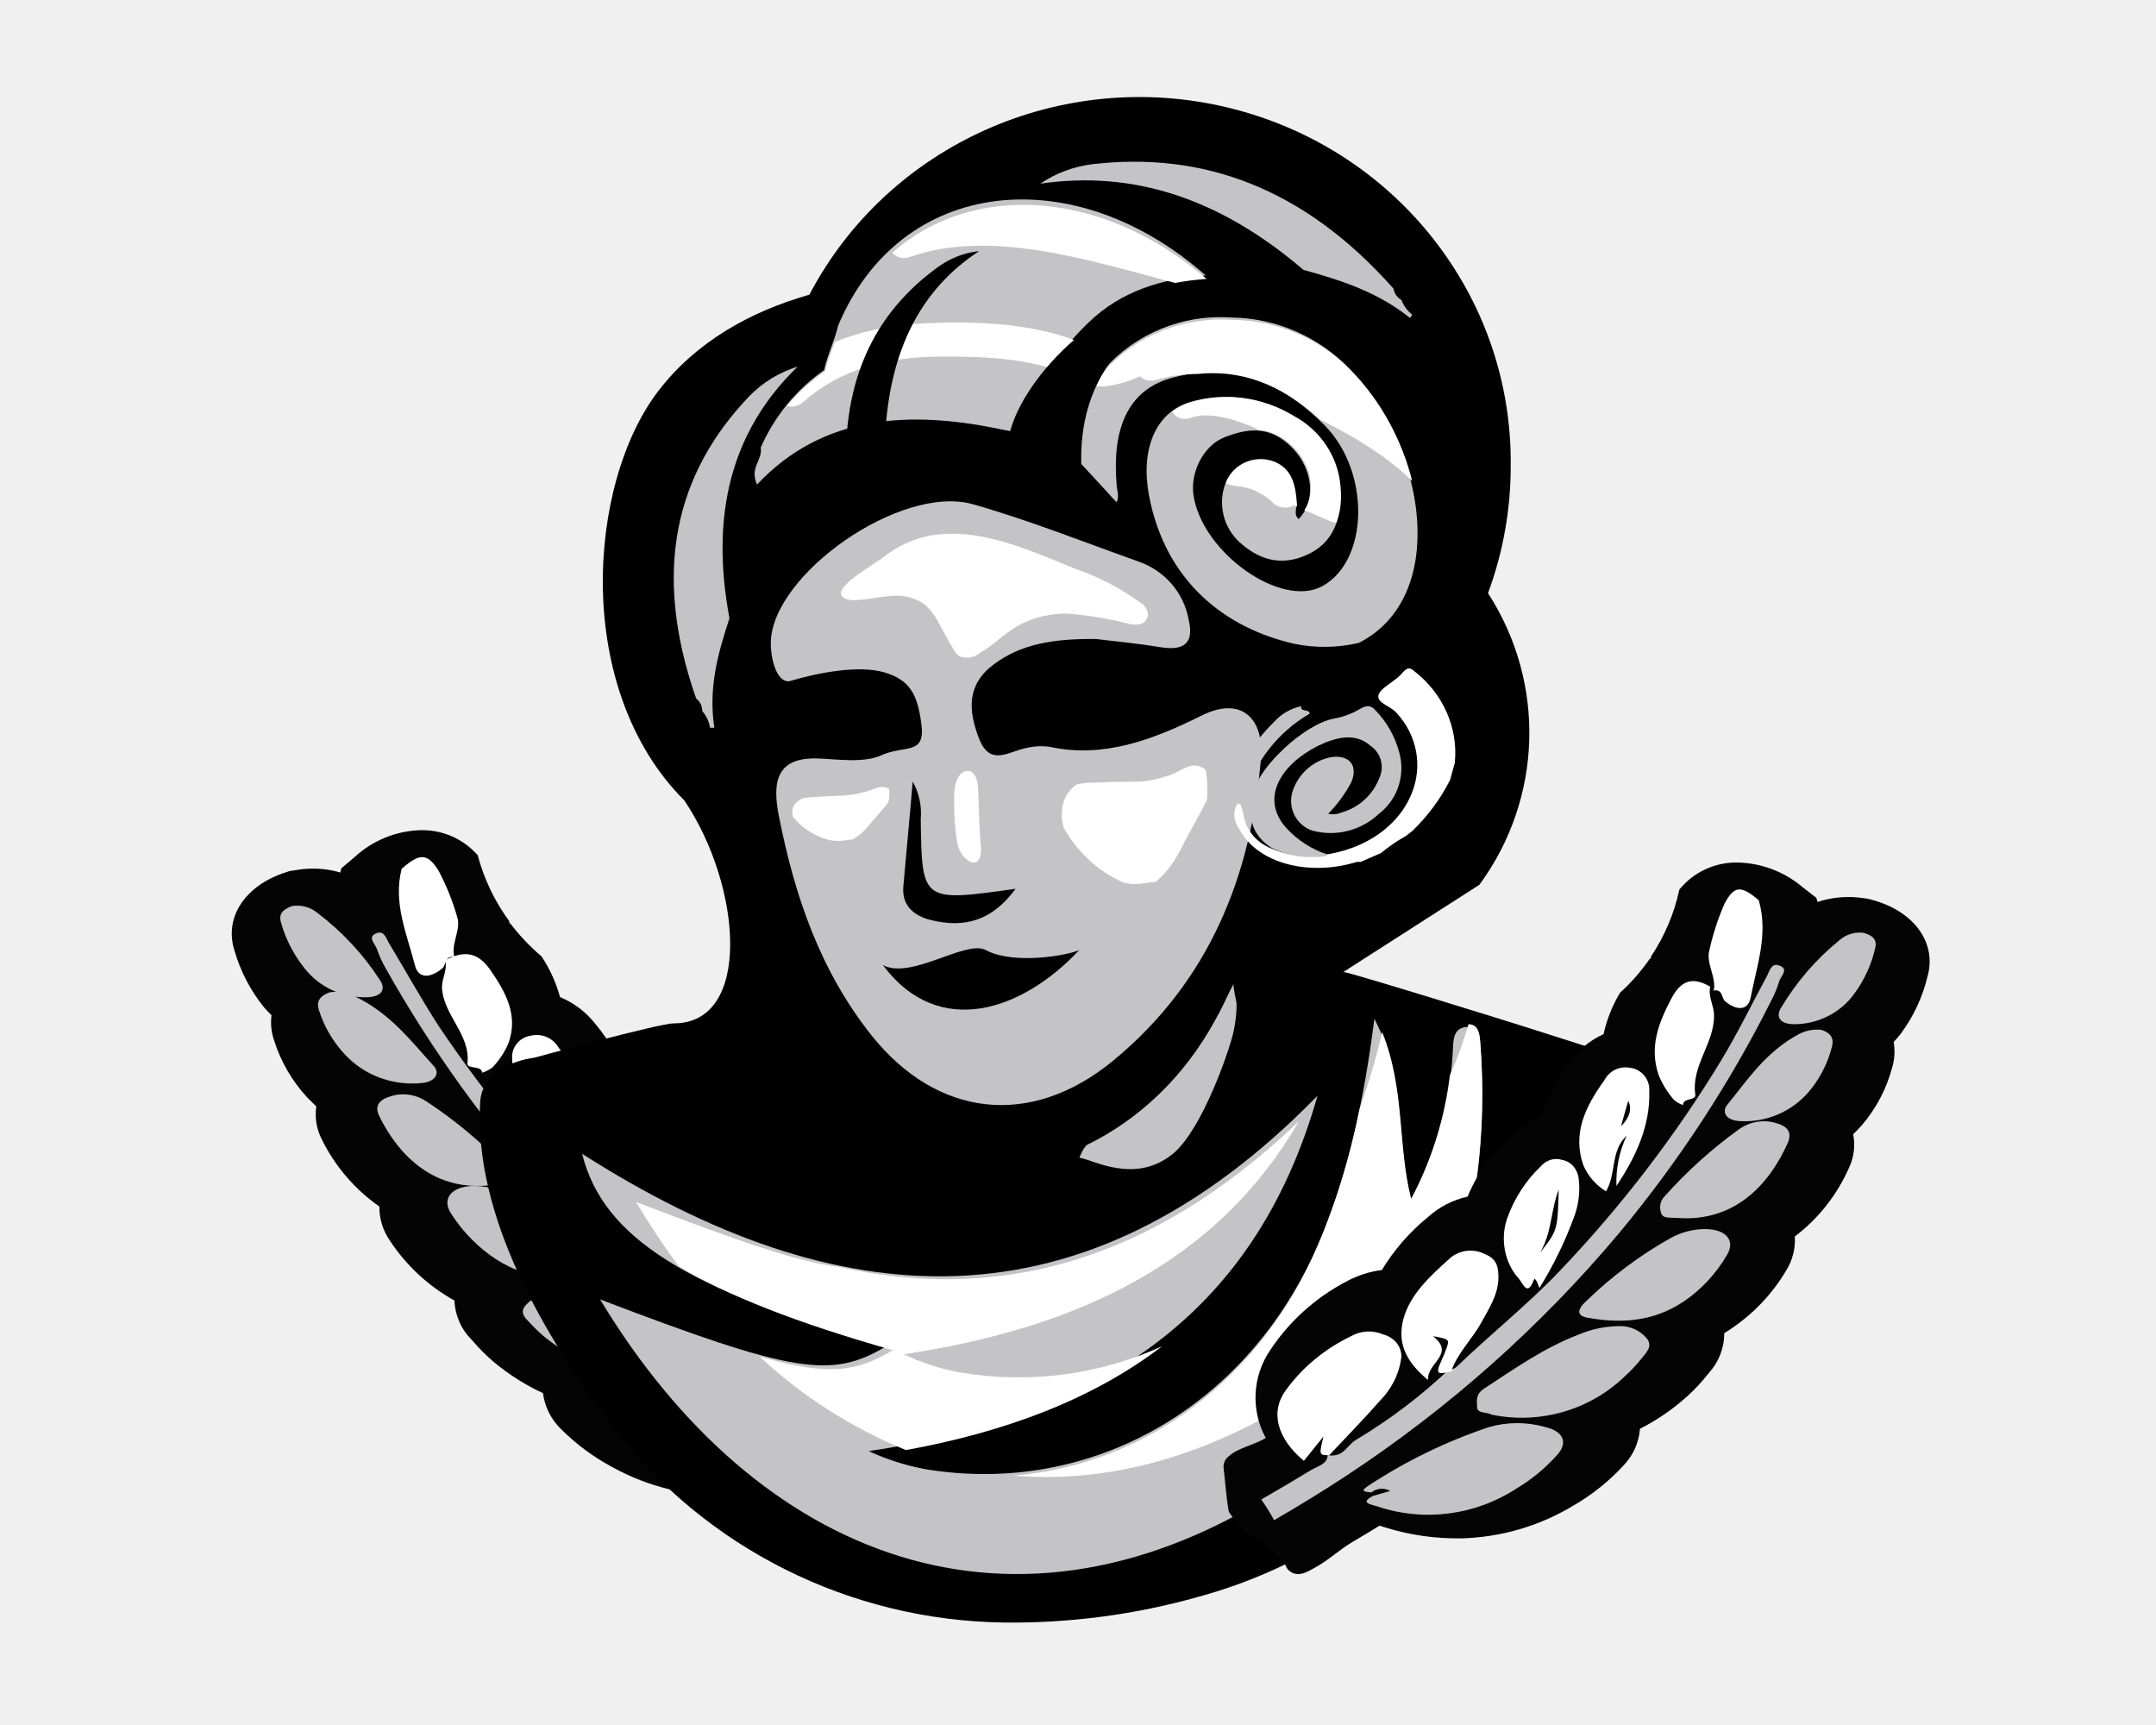
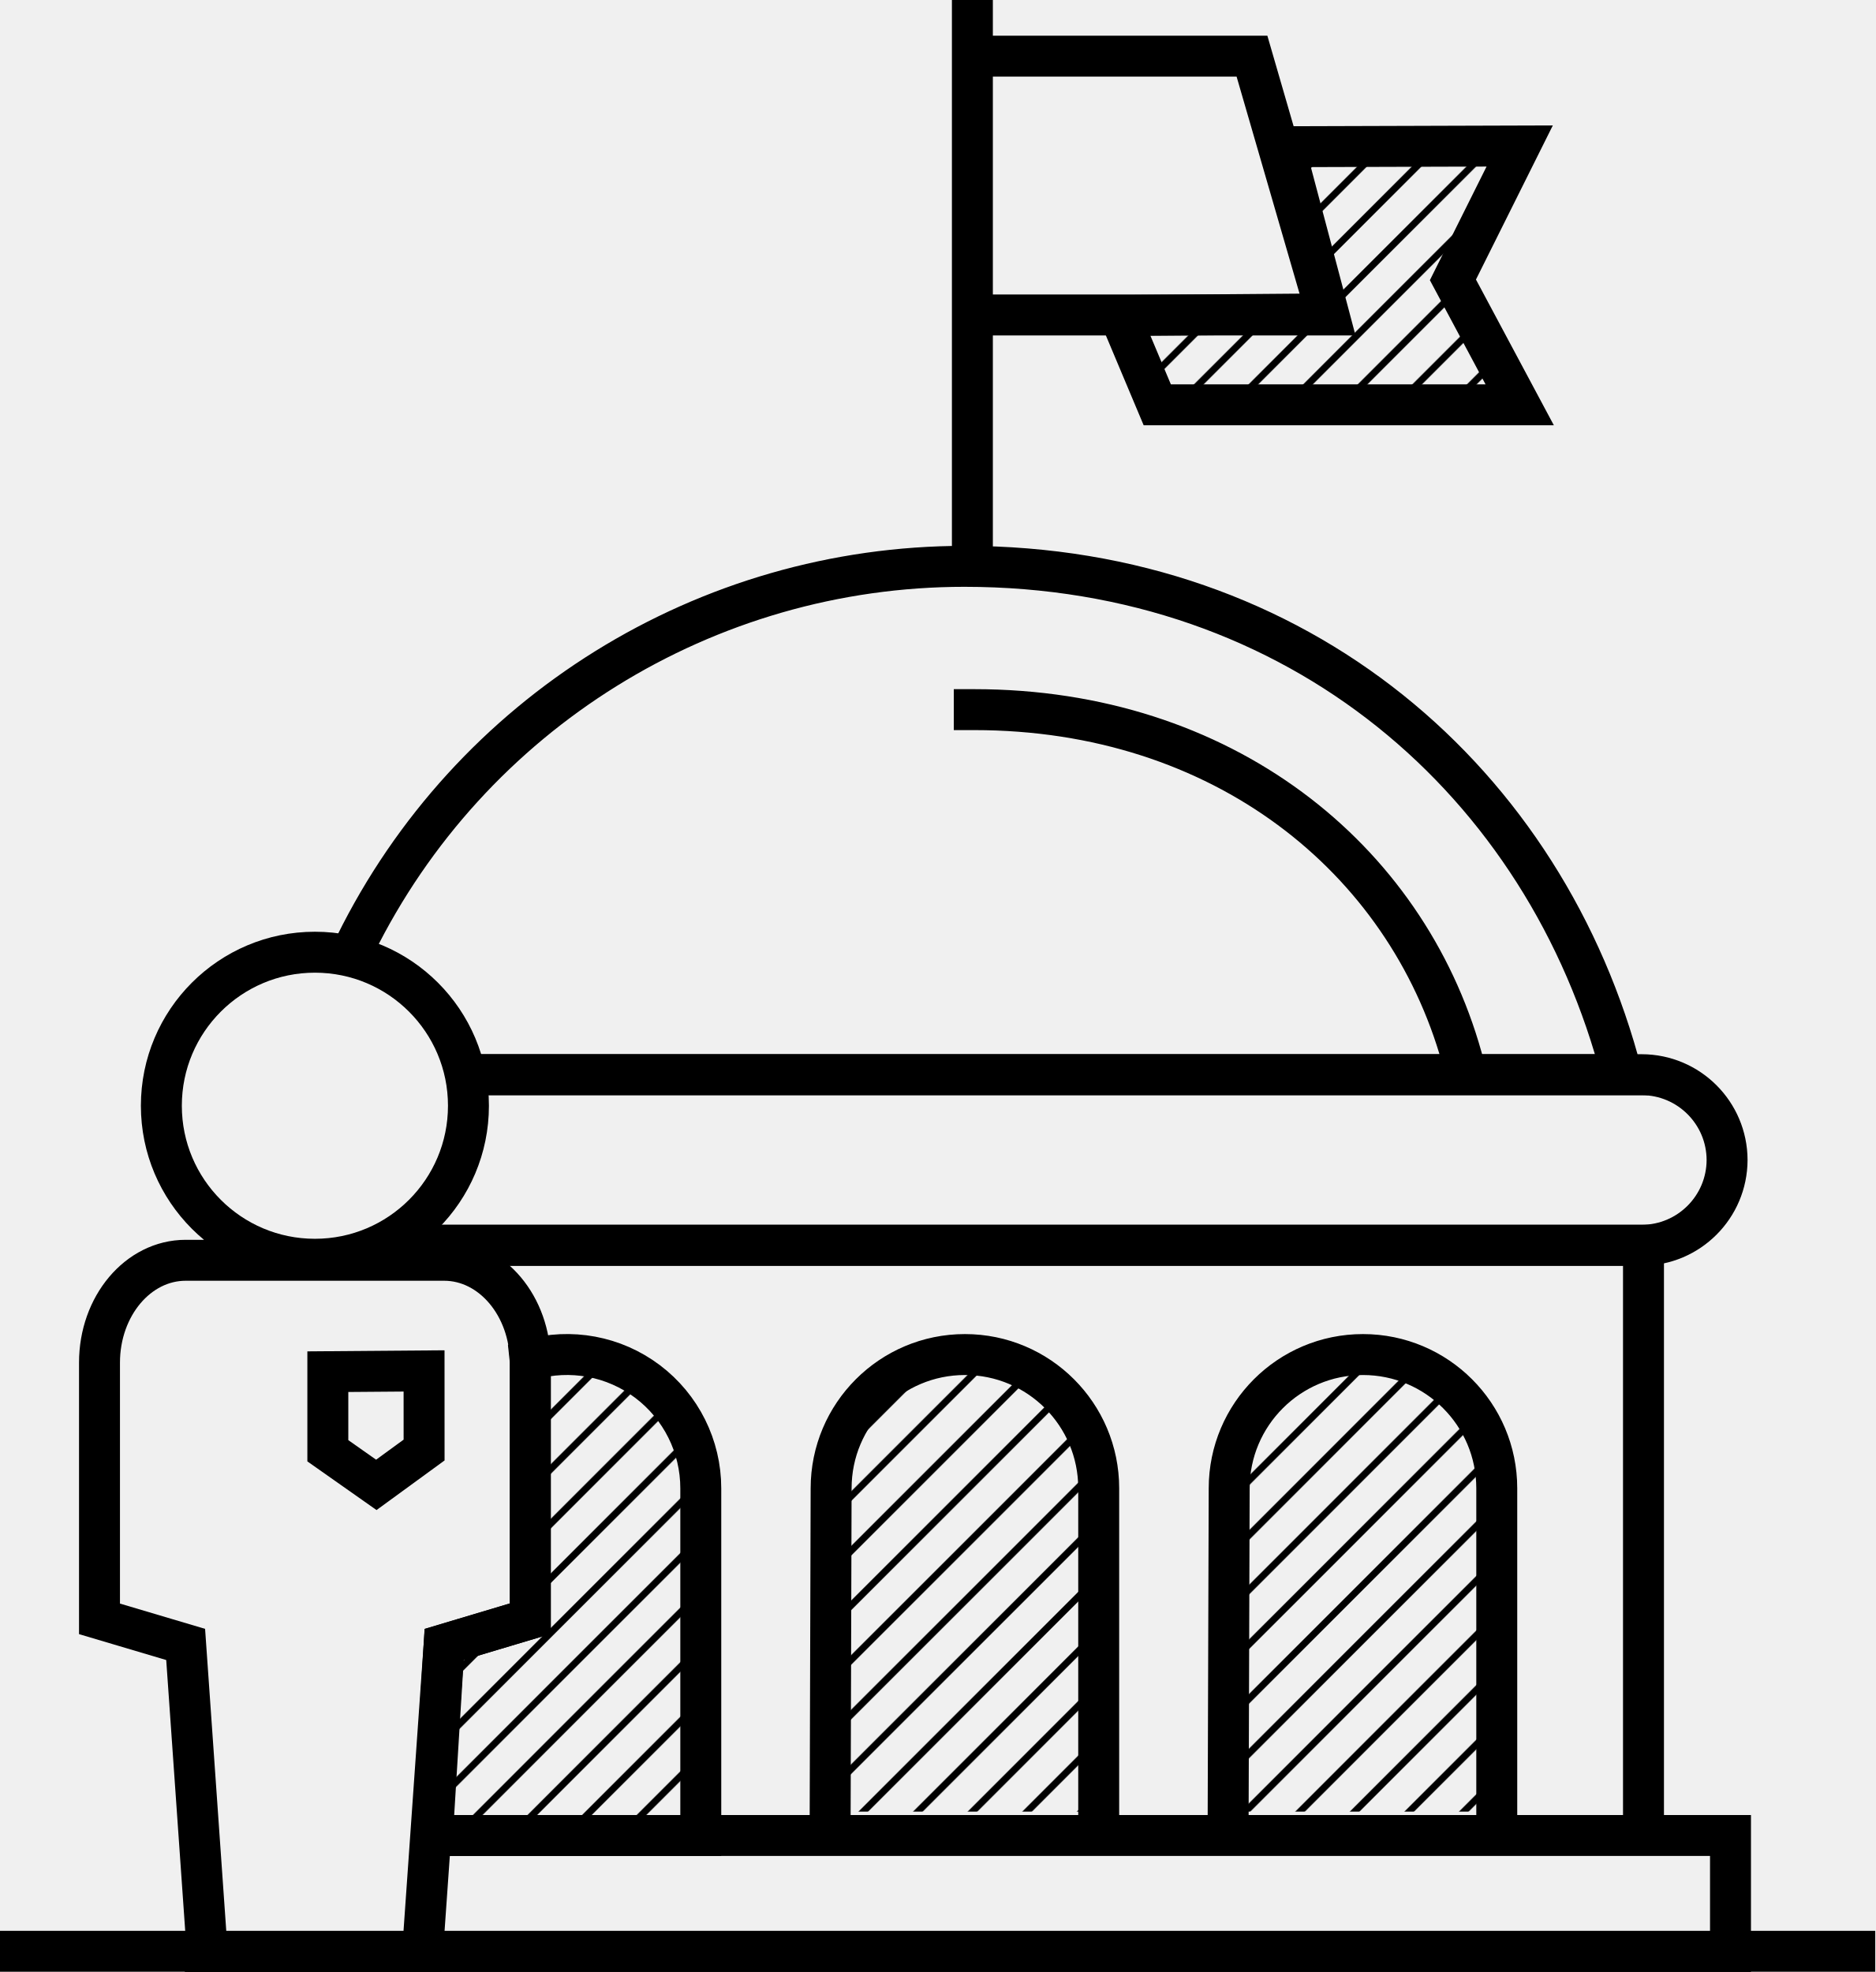
- <svg xmlns="http://www.w3.org/2000/svg" viewBox="0 0 400 320">
-   <g fill-rule="nonzero" fill="none">
-     <path d="M134.724 277.472c4.738-.1 9.43-.954 13.897-2.529.36-.103.703-.239 1.047-.359 1.716.923 3.311 1.846 5.01 2.734 2.556 1.367 4.65 3.247 7.24 4.563 1.441.735 3.294 1.863 4.89.427.703-.649.618-1.709 1.321-2.29 5.387-5.126 5.919-3.845 9.196-8.869.343-.513.601-7.775.669-8.339.054-.834-.321-1.639-.995-2.136-1.853-1.487-4.65-1.897-6.863-3.042l-.206-.103c2.542-5.299 1.921-11.566-1.613-16.268-3.796-5.24-8.852-9.447-14.704-12.235-2.086-1.021-4.342-1.653-6.657-1.863-2.44-3.683-5.499-6.92-9.042-9.569-2.142-1.754-4.7-2.931-7.429-3.418-2.074-4.444-5.179-8.333-9.059-11.346-1.555-1.305-3.35-2.298-5.284-2.922-1.285-3.656-3.227-7.049-5.73-10.014-1.704-2.173-3.944-3.868-6.503-4.921-.739-2.681-1.897-5.23-3.431-7.553-2.137-1.807-4.07-3.841-5.765-6.066l-.24-.188v-.29c-2.693-3.683-4.677-7.831-5.851-12.235-2.713-3.094-6.688-4.797-10.809-4.631-4.47.179-8.73 1.942-12.01 4.973l-2.471 2.085-.206.786c-1.72-.507-3.508-.749-5.302-.718-1.083.014-2.162.123-3.226.325l-.789.103-.789.256c-7.566 2.427-11.478 8.373-9.522 14.508 1.107 3.843 2.974 7.428 5.49 10.543.437.514.901 1.005 1.39 1.47-.211 1.553-.052 3.133.463 4.614 1.229 3.94 3.321 7.558 6.125 10.595.566.581 1.132 1.128 1.716 1.709-.308 2.083.046 4.21 1.012 6.083 2.445 4.992 6.123 9.284 10.689 12.474-.023 2.243.648 4.439 1.922 6.288 3.037 4.633 7.159 8.462 12.01 11.158.104 2.749 1.25 5.356 3.208 7.297l.172.188c1.223 1.432 2.56 2.763 3.998 3.982 2.755 2.282 5.794 4.2 9.042 5.707.322 2.485 1.462 4.792 3.243 6.562 2.873 2.895 6.17 5.338 9.78 7.245 6.418 3.517 13.641 5.319 20.966 5.229z" fill="#040404" />
-     <path d="M84.357 177.526c-1.995-.272-1.479 1.453-2.316 2.125-2.352 1.944-4.471 1.817-5.059-.581-1.496-5.85-4.097-11.59-2.458-17.912 3.42-2.979 4.774-2.888 6.841.363 1.509 2.841 2.704 5.845 3.563 8.956.445 2.398-1.318 4.76-.606 7.158l.036-.109z" fill="#FFF" />
-     <path d="M69.954 173.086c1.383-.474 1.728 1.118 2.281 1.982 3.059 5.083 5.858 10.166 9.142 15.249 9.277 13.842 20.035 26.673 32.092 38.274 6.221 6.015 13.393 11.233 19.908 16.943.328.271.709.678 1.383.39 5.576 4.884 11.691 9.14 18.232 12.69 1.642.932 2.385 3.219 5.271 2.626 0 1.694 2.143 2.067 3.353 2.728 3.093 1.694 6.239 3.389 9.384 5.083-.809 1.27-1.536 2.589-2.177 3.948-4.712-2.474-9.321-5.072-13.825-7.794-19.66-11.847-37.476-26.41-52.899-43.239-11.769-12.954-22.018-27.162-30.554-42.358-.643-1.117-1.175-2.291-1.59-3.507-.363-1.05-1.953-2.355 0-3.016zM152.317 269.404c2.574 1.085.626 1.393-.678 1.814-8.734 2.983-18.44 2.193-26.487-2.154-2.968-1.45-5.679-3.319-8.035-5.539-2.07-1.992-1.217-3.903 2.174-4.729 3.39-.957 6.992-1.052 10.435-.275 8.197 2.14 16.069 5.242 23.426 9.232 1.739.988.417.939-.539 1.15-1.063-.707-2.475-.764-3.6-.146l3.304.648z" fill="#C4C3C6" />
-     <path d="M157.953 261.262c-3.221-3.355-6.567-6.592-9.646-10.064-2.317-2.258-3.823-5.152-4.301-8.269-.101-1.933 1.174-3.692 3.115-4.294 1.803-.886 3.957-.841 5.717.117 4.925 2.254 9.182 5.632 12.39 9.829 3.062 3.992 2.124 9.041-2.566 13.419l-3.805-4.512c.991 3.556.991 3.556-1.009 3.606l.106.168z" fill="#FFF" />
-     <path d="M126.354 254.298c-10.228 2.092-18.008-.687-24.659-5.764-1.153-.884-2.216-1.862-3.178-2.922-.955-1.006-2.275-2.044-.972-3.481 1.151-1.321 2.883-2.1 4.723-2.124 2.537-.066 5.063.33 7.433 1.166 6.651 2.124 12.156 5.493 17.921 8.67 1.615.91 1.355 2.14 1.372 3.194.017 1.054-1.841.814-2.64 1.261zM110.013 236.269c-10.048 2.209-16.862-.795-22.397-6.257-1.489-1.483-2.812-3.131-3.943-4.914-1.729-2.687 0-4.861 3.77-5.091 2.362-.079 4.704.469 6.797 1.591 5.857 3.051 11.313 6.846 16.24 11.295 2.058 1.768 2.145 2.952-.467 3.376z" fill="#C4C3C6" />
-     <path d="M135.403 246.63c-1.224-3.426-4.041-5.927-5.852-8.994-1.559-2.638-3.353-5.139-3.521-8.308-.117-1.713 0-3.563 2.247-4.574 2.027-1.183 4.559-.958 6.355.565 3.806 3.221 7.495 6.475 8.886 11.101 1.207 4.043.235 7.743-3.923 11.58.117-3.186-5.198-4.642-1.291-8.188-2.968.685-2.984.702-2.263 2.518.386.976.855 1.919 1.308 2.878 1.14 2.415-.905 1.405-2.046 1.37l.101.051z" fill="#FFF" />
-     <path d="M70.35 207.021c-1.163-2.44.754-3.389 3.064-3.898 1.972-.356 4.001.067 5.685 1.186 5.069 3.331 9.776 7.217 14.04 11.591.79.773 1.067 1.955.704 3.016-.213 1.017-1.769.813-2.752.932-10.387 1.237-17.054-5.304-20.74-12.828z" fill="#C4C3C6" />
-     <path d="M117.501 231c-2.863-3.889-5.307-8.094-7.288-12.538-.957-2.099-1.36-4.426-1.166-6.741.119-1.719 1.324-3.145 2.947-3.488 1.484-.524 3.125-.148 4.259.977 3 2.411 5.39 5.546 6.964 9.134 1.508 3.673.798 7.925-1.814 10.853-.826 1.062-1.522 3.185-2.818.354-.211-.354-.502-.236-1.085 1.449zm-4.535-17.391c.567 7.213.567 7.213 4.114 11.072-2.51-3.64-2.316-7.246-4.114-11.072zM104.184 215c-2.207-3.402-1.147-7.45-4.466-10.206 1.56 2.862 2.411 6.044 2.485 9.287-4.014-5.341-7.072-11.005-7.176-17.537-.249-2.15 1.289-4.106 3.475-4.423 2.012-.464 4.095.43 5.109 2.194 3.823 4.695 6.655 9.594 4.813 15.666-.832 2.072-2.317 3.829-4.24 5.018zm-3.475-12.026l-1.616-4.763c-.73 1.599-.035 3.3 1.633 4.763h-.017z" fill="#FFF" />
-     <path d="M61.24 184.063c1.514-.189 3.052.052 4.427.692 6.649 3.116 10.502 8.274 14.839 13.035 1.057 1.16.52 2.977-2.599 3.15-5.243.436-10.393-1.532-13.907-5.314-2.227-2.378-3.88-5.204-4.839-8.274-.538-1.662.305-2.683 2.079-3.289z" fill="#C4C3C6" />
-     <path d="M82.514 178.175c4.077-2.238 6.458-1.075 8.459 1.762 2.915 4.193 5.182 8.404 3.391 13.513-.7 1.681-1.72 3.232-3.01 4.581-.575.415-1.218.743-1.905.969 0-1.392-2.858-.617-2.724-1.762.629-5.286-4.534-8.968-4.725-14.095 0-1.762 1.143-3.418.533-5.109l-.019.141z" fill="#FFF" />
-     <path d="M54.239 168.067c1.661-.251 3.352.213 4.635 1.271 4.585 3.467 8.515 7.686 11.615 12.467 1.163 1.717.388 3.246-2.838 3.194-4.359.007-8.472-1.968-11.121-5.341-2.019-2.505-3.505-5.377-4.371-8.449-.511-1.597.211-2.49 2.08-3.143z" fill="#C4C3C6" />
-     <path d="M89.076 204.548c.414-7.37 10.058-8.336 10.058-8.336s23.118-6.371 25.878-6.371c14.561 0 12.68-25.415 1.949-41.359-20.702-20.688-17.977-58.794-4.831-75.941 7.022-9.166 17.131-14.775 28.035-17.875 14.632-27.88 46.858-42.227 77.852-34.66 30.994 7.568 52.627 35.065 52.263 66.429.012 8.049-1.412 16.037-4.21 23.602 10.782 16.658 10.147 38.087-1.604 54.101l-25.223 16.164c1.57.169 31.433 9.454 32.951 9.946C286.819 191.755 301 196.211 301 196.211s-4.417 12.182-6.107 17.977c-12.076 41.325-34.935 71.773-72.579 82.04-11.735 3.309-23.9 4.913-36.109 4.761-28.49-.394-55.191-13.712-72.321-36.073-12.922-16.977-25.999-39.309-24.808-60.37z" fill="#000" />
-     <path d="M261.623 59L262 58.374c-.902-.721-1.589-1.659-1.99-2.718-.8-.451-1.342-1.227-1.475-2.109-16.705-18.848-35.486-25.422-55.776-23.099-3.514.419-6.866 1.664-9.759 3.625 17.357-2.537 33.411 2.801 48.813 15.981C248.639 51.965 255.431 54.041 261.623 59zM132.532 135h-.806c-.165-1.137-.663-2.206-1.436-3.079.021-.912-.4-1.782-1.139-2.351-8.268-23.681-3.784-41.814 9.898-56.107C141.507 70.942 144.586 69.063 148 68c-12.262 11.84-16.292 27.335-12.665 46.685-2.05 6.309-3.959 12.72-2.803 20.315zM261.782 222.538c-2.801-10.7-.761-21.976-6.796-33.538-1.954 15.214-4.842 28.923-10.479 41.923-13.004 30.022-41.952 46.622-72.628 41.652-3.703-.669-7.301-1.806-10.704-3.381 41.243-6.153 71.349-23.987 83.263-65.927C200.861 247.844 155.312 244.26 108 214.035c3.891 15.535 19.195 25.171 56.373 35.736-10.151 6.086-17.292 4.919-53.036-8.723 28.896 47.958 76.848 67.448 126.84 34.806 29.708-19.406 38.873-49.479 36.453-82.239-.086-1.234-.294-3.093-2.265-3.11-2.525 0-2.715 2.079-2.784 3.668-.397 9.906-3.062 19.599-7.799 28.365z" fill="#C4C3C6" />
-     <path d="M188 273.742c24.41-1.971 45.888-17.79 56.584-42.848 3.384-8.101 5.944-16.518 7.642-25.126 1.665-4.69 3.07-9.468 4.209-14.311 4.296 10.695 2.829 21.047 5.382 30.936 3.78-7.145 6.212-14.917 7.176-22.932 1.388-3.063 2.541-6.226 3.45-9.461 1.88 0 2.087 1.92 2.174 3.136.752 9.402.393 18.858-1.07 28.177-6.018 14.918-16.533 27.622-30.103 36.369-19.132 12.632-37.918 17.55-55.445 16.059z" fill="#FFF" />
-     <path d="M165.636 250.467c-17.997-5.096-30.845-10.192-39.749-15.611-2.756-3.714-5.385-7.678-7.888-11.891 19.099 7.355 30.001 11.092 37.561 12.044C184.839 241.6 213.307 234.466 241 208c-15.104 25.99-40.73 38.322-73.349 43.232 3.379 1.593 6.959 2.735 10.643 3.397 12.656 2.12 25.665.415 37.32-4.892C202.681 259.606 186.595 265.62 168.082 269c-10.049-4.091-19.249-9.97-27.142-17.344 12.779 3.686 18.1 2.803 24.696-1.189z" fill="#FFF" />
-     <path d="M203.387 118.546c2.672.341 7.269.749 11.814 1.499 4.545.749 6.367-.766 5.326-5.11-.885-4.962-4.426-9.07-9.264-10.748-10.218-3.645-20.349-7.682-30.757-10.646C167.096 89.76 143.191 106.589 143 119.227c0 3.815 1.492 7.733 3.66 7.086 4.771-1.431 12.525-2.998 17.348-1.601 4.823 1.397 6.21 4.105 6.939 9.607.763 5.894-3.036 3.781-7.512 5.825-3.192 1.431-8.101.698-11.571.562-7.806-.307-8.674 4.275-7.321 10.867 2.88 14.529 7.564 28.429 17.139 40.488 12.143 15.194 29.491 17.323 44.844 4.701 17.92-14.768 25.57-34.373 27.409-55.954.642-7.512-3.608-11.736-10.946-8.091-9.09 4.514-18.198 7.972-28.173 5.842-1.426-.215-2.881-.157-4.285.17-3.261.579-6.8 3.628-8.882-1.703-2.082-5.331-2.255-10.067 2.724-13.78 4.979-3.713 10.86-4.803 19.013-4.701zm-14.971 46.331c-4.354 5.945-9.42 7.307-15.613 5.825-3.348-.801-5.534-2.793-5.204-6.285.555-6.473 1.197-12.945 1.735-19.435 1.189 2.138 1.708 4.574 1.492 7.001.208 15.347.208 15.347 17.591 12.894zm-24.616 14.155c5.204 2.793 15.405-4.752 19.082-2.793 5.204 2.793 15.197 1.005 17.348 0-10.409 11.157-26.021 16.727-36.43 2.793z" fill="#C4C3C6" />
-     <path d="M141.141 83.034c2.516-5.779 6.586-10.753 11.763-14.375.618-2.889 1.94-5.418 2.593-8.256 11.66-27.775 43.891-30.767 68.189-9.298-8.208.615-15.661 2.906-21.653 8.649-1.598 1.537-3.105 3.163-4.516 4.871.996.308 1.992.65 2.988 1.008l4.241 2.974c5.916-6.729 14.649-10.32 23.611-9.709 8.483.093 16.555 3.653 22.323 9.845 13.909 14.58 18.202 41.962 1.442 50.508-3.945.935-8.049.993-12.02.171-12.535-2.837-23.851-11.332-26.925-27.485-1.597-8.444 1.116-15.383 7.59-17.349 6.43-1.914 13.378-.974 19.061 2.581 4.998 2.735 8.277 7.792 8.723 13.452.549 5.777-1.391 9.982-5.615 12.084-4.224 2.102-8.586 1.863-12.982-2.137-2.929-2.703-3.985-6.869-2.696-10.632.636-1.757 1.967-3.178 3.683-3.933 1.716-.755 3.667-.779 5.401-.066 3.434 1.504 3.898 4.82 4.121 8.136 0 .718-.326 1.521.464 2.205 3.194-3.162 2.782-9.127-1.099-13.127-4.327-4.461-8.586-3.589-12.604-2.051-4.018 1.538-6.405 6.615-5.804 10.717 1.563 10.7 16.33 21.126 23.937 16.905 8.586-4.735 8.946-21.126.429-29.792-9.084-9.23-18.889-11.606-28.763-8.717-7.933 2.359-10.664 9.555-9.874 19.451 0 1.111.618 2.342 0 3.504-3.16-3.419-6.233-6.837-9.393-10.119-1.185-1.248-.756-1.931-.258-3.008.206-.479.446-.94.67-1.402-3.263 2.359-7.281 2.102-12.02 1.094-17.343-3.709-33.519-2.82-45.694 10.153-1.442-3.213 1.047-4.427.687-6.854z" fill="#C4C3C6" />
-     <path d="M146 75.325c2.028-2.469 4.418-4.657 7.106-6.489.415-1.889 1.147-3.62 1.78-5.389 5.076-2.091 10.633-3.157 16.485-3.461 8.578-.446 19.44-.148 27.932 3.106-.548.594-1.084 1.199-1.606 1.815.996.3 1.991.633 2.987.982l4.239 2.897c5.913-6.554 14.643-10.052 23.6-9.456 8.479.091 16.547 3.558 22.313 9.589C256.22 74.418 260.163 81.787 262 89.237c-4.615-4.537-10.727-8.262-17.133-11.429-7.239-6.708-14.914-9.262-22.7-8.434-2.572-.006-5.136.359-7.608 1.088-1.078.351-2.267.101-3.098-.652-1.979.922-4.092 1.542-6.265 1.838-.839.12-1.696.016-2.479-.301-.717.044-1.429-.138-2.031-.518-7.229-4.394-17.66-4.712-26.111-4.678-9.501 0-18.504 2.205-25.457 8.354-.974.868-2.105 1.057-3.115.821zm19.535-28.418c15.04-13.336 39.15-11.674 58.32 4.831-1.998.146-3.952.389-5.85.753-15.698-4.141-34.217-10.132-49.181-4.819-1.343.477-2.515.05-3.289-.765zm51.912 29.456c1.003-.766 2.168-1.36 3.49-1.751 6.427-1.865 13.372-.948 19.052 2.514 4.996 2.664 8.274 7.589 8.719 13.102.254 2.602-.024 4.876-.814 6.771-.368-.047-.748-.152-1.132-.325-1.535-.698-3.165-1.337-4.762-2.03 2.149-3.225 1.447-8.219-2.011-11.692-2.148-2.157-4.278-3.034-6.371-3.187-3.698-1.801-9.286-3.529-12.606-2.288-1.627.608-2.902-.036-3.565-1.115zm9.963 13.24a9.868 9.868 0 0 1 .014-.041c.636-1.711 1.966-3.095 3.681-3.831 1.715-.736 3.665-.759 5.399-.065 3.433 1.465 3.896 4.695 4.119 7.925 0 .138-.013.279-.027.422-.184-.086-.366-.174-.548-.262-1.277.715-2.891.502-3.924-.518-1.877-1.817-4.362-2.919-7.006-3.108-.67-.051-1.24-.24-1.709-.522zM269.906 141.522c.667-6.57-2.23-13.016-7.721-17.185-.64-.514-1.103-.447-1.779.249-.055.059-.114.115-.178.166-1.263 1.657-4.11 2.751-4.483 4.209-.374 1.458 2.348 2.038 3.38 3.314 3.784 4.111 4.855 9.819 2.793 14.882-2.58 6.529-9.731 11.153-18.342 11.6-2.599.167-5.2-.284-7.561-1.309-2.912-1.077-4.959-3.55-5.337-6.446-.134-.623-.312-1.238-.534-1.839h-.623c-1.245 2.353 0 4.044 1.032 5.684 3.754 5.552 12.702 7.64 21.135 5.054.242-.034.488-.034.729 0l3.807-1.657c1.418-1.184 2.955-2.239 4.59-3.149l1.174-.911c2.895-2.781 5.276-5.99 7.045-9.496l.872-3.165z" fill="#FFF" />
-     <path d="M246.218 158.493c-2.902-.956-5.518-2.65-7.6-4.925-4.891-5.482-.971-11.712 5.777-15.14 3.527-1.74 7.14-2.541 9.849-.087 1.91 1.264 2.633 3.76 1.704 5.882-1.198 3.186-3.813 5.597-7.038 6.491-.785.341-1.654.426-2.488.244 1.691-1.724 3.132-3.688 4.277-5.83 1.278-3.011-.222-5.082-3.544-4.699-3.291.541-6.047 2.837-7.225 6.021-.582 1.503-.521 3.187.169 4.642.69 1.455 1.945 2.549 3.461 3.015 4.362 1.147 8.995-.046 12.303-3.167 3.471-2.664 4.947-7.256 3.698-11.503-.795-2.916-2.316-5.571-4.414-7.709-.801-.888-1.568-.992-2.931-.157-1.479.859-3.094 1.447-4.771 1.74-5.419 1.044-13.632 8.701-14.979 13.644-1.142 4.42-.256 7.953 3.408 10.302 2.338 1.188 4.921 1.784 7.532 1.74.912.004 1.823-.06 2.726-.191.017-.107.045-.212.085-.313z" fill="#C4C3C6" />
-     <path d="M230.899 147.877c1.851-6.504 6.185-12.057 12.101-15.504-.161-.95-1.793-.194-1.596-1.373-1.949.434-3.71 1.455-5.038 2.921-4.285 4.276-7.171 8.799-6.167 14.079l.699-.123z" fill="#C4C3C6" />
-     <path d="M201.401 145.232c3.806-.161 5.551-.197 8.344-.215 1.722.051 3.442-.136 5.115-.556.408-.104.81-.23 1.205-.376 2.601-.556 4.294-2.581 6.354-1.972.471.154.909.397 1.292.717.228 1.47.321 2.958.279 4.445 0 .43 0 .825-.14 1.219-1.414 3.047-3.23 5.826-4.818 9.142-.192.376-.402.735-.611 1.093-.795 1.38-1.751 2.656-2.845 3.8-.367.359-.751.717-1.17 1.058-1.012.125-2.147.287-3.352.412h-1.205l-1.589-.341c-4.673-2.127-8.546-5.757-11.033-10.343 0-.43-.07-.842-.209-1.237-.026-.472-.026-.944 0-1.416.016-2.073 1.046-4 2.741-5.127.539-.143 1.087-.245 1.641-.305zM150.225 147.901c2.496-.16 3.647-.213 5.48-.284 1.137-.025 2.27-.149 3.386-.373l.785-.195c1.745-.302 2.897-1.243 4.223-1.012.295.038.579.135.838.284.084.648.084 1.305 0 1.954-.031.186-.071.37-.122.551-1.012 1.385-2.269 2.646-3.49 4.156l-.419.497c-.595.661-1.256 1.256-1.972 1.776l-.785.48c-.681 0-1.431.195-2.216.266h-.803l-1.03-.107c-2.724-.644-5.172-2.164-6.981-4.334-.016-.181-.051-.359-.105-.533-.018-.207-.018-.415 0-.622 0-.835.558-1.634 1.937-2.344l1.274-.16zM176.398 119.639l-1.972-3.562c-.685-1.472-1.636-2.795-2.802-3.901-1.883-1.341-4.183-1.912-6.452-1.603-2.266.16-4.515.73-6.781.766-.917 0-2.007-.178-2.352-1.069-.623-1.781 6.417-5.771 7.784-6.858 11.209-8.906 24.77-2.316 35.944 2.209 4.247 1.462 8.258 3.569 11.901 6.252.764.454 1.262 1.267 1.332 2.173-.105.877-.736 1.591-1.574 1.781-.813.106-1.638.034-2.422-.214-3.586-.895-7.236-1.491-10.915-1.781-2.991-.062-5.954.603-8.649 1.941-2.837 1.407-4.93 3.83-7.628 5.344-1.111.93-2.633 1.143-3.944.552-.482-.421-.871-.943-1.142-1.532l-.329-.499zM181.452 146.167c.206 3.498.179 7.014.509 10.614.495 5.519-3.838 2.989-4.388-.509-.395-2.586-.584-5.214-.564-7.846-.045-1.152.085-2.304.385-3.396.77-2.411 3.191-2.921 3.879-.17.097.427.157.865.179 1.308z" fill="#FFF" />
-     <path d="M271.063 285.377c-4.761.072-9.502-.609-14.047-2.016l-1.069-.342c-1.603.991-3.223 1.965-4.878 2.938-2.499 1.452-4.498 3.417-7.049 4.818-1.396.786-3.206 1.965-4.86.598-.741-.615-.707-1.708-1.431-2.255-5.653-4.818-6.119-3.605-9.669-8.542-.345-.495-.948-7.722-1.051-8.286-.076-.826.282-1.633.948-2.135 1.724-1.555 4.585-2.067 6.67-3.28l.207-.12c-2.806-5.162-2.487-11.441.827-16.298 3.556-5.364 8.424-9.749 14.15-12.744 2.036-1.106 4.264-1.824 6.567-2.118 2.278-3.758 5.193-7.099 8.618-9.874 2.062-1.852 4.574-3.141 7.291-3.741 1.858-4.507 4.778-8.508 8.514-11.668 1.501-1.359 3.258-2.41 5.171-3.092 1.099-3.709 2.882-7.184 5.257-10.25 1.602-2.224 3.765-3.992 6.274-5.125.597-2.702 1.627-5.292 3.051-7.671 2.059-1.872 3.898-3.97 5.481-6.253l.259-.171v-.29c2.532-3.779 4.322-7.999 5.274-12.437 2.581-3.191 6.49-5.041 10.617-5.023 4.48.048 8.799 1.656 12.203 4.544l2.585 1.999.241.769c2.749-.895 5.672-1.135 8.531-.7l.845.12.81.222c7.704 2.101 11.91 7.893 10.238 14.094-.922 3.873-2.622 7.522-4.998 10.728-.414.53-.862 1.025-1.31 1.52.271 1.536.189 3.113-.241 4.613-1.037 3.973-2.963 7.663-5.636 10.797-.534.615-1.086 1.179-1.637 1.708.414 2.063.161 4.204-.724 6.116-2.21 5.064-5.686 9.485-10.1 12.847.136 2.228-.43 4.443-1.62 6.338-1.296 2.179-2.834 4.207-4.585 6.048-2.049 2.135-4.366 4.001-6.894 5.552.014 2.734-1.007 5.374-2.861 7.397l-.155.188c-1.162 1.477-2.447 2.855-3.843 4.117-2.64 2.389-5.59 4.417-8.773 6.031-.186 2.491-1.219 4.846-2.93 6.68-2.736 2.995-5.922 5.553-9.445 7.585-6.286 3.791-13.465 5.882-20.82 6.065z" fill="#040404" />
-     <path d="M317.853 183.757c1.862-.346 1.463 1.402 2.261 2.039 2.278 1.821 4.239 1.584 4.688-.765 1.13-5.917 3.325-11.761 1.496-18.025-3.325-2.84-4.572-2.695-6.351.619-1.267 2.911-2.242 5.963-2.909 9.103-.316 2.403 1.446 4.716.898 7.137l-.083-.109z" fill="#FFF" />
-     <path d="M329.981 179.074c-1.414-.439-1.724 1.182-2.19 2.043-2.794 5.15-5.328 10.401-8.363 15.432-8.551 14.102-18.634 27.259-30.074 39.239-5.915 6.213-12.778 11.667-18.969 17.627-.31.287-.69.709-1.362.439-5.317 5.065-11.2 9.528-17.537 13.305-1.586.962-2.207 3.276-5.173 2.786 0 1.688-2.052 2.127-3.207 2.837-3 1.823-6.035 3.63-9.105 5.386.872 1.229 1.667 2.509 2.38 3.833 4.552-2.617 9.036-5.369 13.399-8.239 18.985-12.496 36.011-27.631 50.543-44.929 11.097-13.337 20.608-27.866 28.349-43.308.592-1.128 1.071-2.31 1.431-3.529.328-.979 1.914-2.313-.121-2.921zM254.745 277.5c-2.482 1.27-.548 1.535.753 1.941 8.684 2.921 18.179 1.698 25.899-3.335 2.84-1.695 5.409-3.832 7.617-6.335 1.917-2.241.993-4.288-2.397-5.064-3.363-.943-6.908-.943-10.271 0-7.932 2.64-15.502 6.316-22.527 10.94-1.712 1.147-.359 1.041.582 1.218 1.017-.807 2.401-.917 3.526-.282l-3.184.918z" fill="#C4C3C6" />
-     <path d="M246.639 269.917c3.149-3.364 6.407-6.662 9.393-10.091 2.25-2.289 3.639-5.16 3.968-8.204.008-1.895-1.383-3.564-3.404-4.086-1.882-.808-4.091-.697-5.861.295-4.929 2.368-9.112 5.823-12.16 10.042-2.949 3.987-1.711 8.91 3.331 13.127l3.641-4.529c-.856 3.495-.856 3.495 1.201 3.479l-.109-.033z" fill="#FFF" />
-     <path d="M276.742 262.43c8.955 1.844 18.255-.848 24.767-7.17 1.112-1.015 2.142-2.115 3.078-3.289.902-1.149 2.194-2.315.796-3.846-1.24-1.388-3.04-2.166-4.918-2.123-2.578.02-5.127.54-7.501 1.531-6.634 2.558-12.083 6.439-17.691 10.111-1.592 1.044-1.256 2.384-1.221 3.481.035 1.096 1.875.801 2.689 1.305zM295.021 244.528c9.995 1.714 16.562-1.389 21.764-6.858 1.392-1.485 2.611-3.124 3.633-4.886 1.586-2.675-.188-4.715-3.94-4.783-2.316-.013-4.596.578-6.618 1.714-5.621 3.166-10.814 7.044-15.453 11.538-1.944 1.766-1.996 2.966.614 3.275z" fill="#C4C3C6" />
-     <path d="M269.223 254.478c1.086-3.382 3.863-5.987 5.57-9.082 1.483-2.672 3.156-5.243 3.207-8.321 0-1.776-.121-3.501-2.518-4.431-2.124-1.092-4.716-.775-6.501.795-3.742 3.382-7.38 6.68-8.622 11.28-1.052 4.042.121 7.644 4.587 11.28-.276-3.146 5.173-4.786.914-8.135 3.087.575 3.104.575 2.449 2.402-.345.981-.793 1.928-1.207 2.892-1.052 2.418 1 1.353 2.173 1.285l-.052.034z" fill="#FFF" />
-     <path d="M331.702 211.973c1.074-2.558-.923-3.48-3.356-3.898-2.025-.282-4.078.234-5.755 1.444-5.018 3.617-9.643 7.788-13.791 12.442-.786.819-1.018 2.049-.587 3.115.268 1.027 1.846.766 2.869.853 10.671.853 17.13-6.108 20.62-13.956z" fill="#C4C3C6" />
-     <path d="M285.61 238.925c2.583-4.141 4.748-8.589 6.456-13.262.826-2.204 1.111-4.612.828-6.98-.188-1.776-1.405-3.199-2.986-3.49-1.447-.49-3.017-.031-4.064 1.187-2.771 2.614-4.919 5.953-6.253 9.72-1.295 3.875-.425 8.237 2.22 11.133.86 1.082 1.563 3.228 2.735.262.141-.471.422-.314 1.063 1.431zm3.58-18.165c-.219 7.486-.219 7.486-3.455 11.622 2.251-3.926 1.907-7.678 3.455-11.709v.087zM297.965 221c1.981-3.379.755-7.434 3.827-10.323-1.365 2.911-2.016 6.109-1.897 9.326 3.626-5.44 6.295-11.168 6.094-17.639.123-2.136-1.417-4.003-3.525-4.274-1.953-.4-3.931.561-4.835 2.348-3.458 4.798-5.943 9.765-3.878 15.713.869 2.018 2.342 3.713 4.214 4.849zm2.77-12.063l1.343-4.731c.789 1.504.201 3.227-1.343 4.731z" fill="#FFF" />
-     <path d="M337.863 191.034c-1.426-.138-2.862.142-4.13.807-6.086 3.262-9.474 8.408-13.318 13.166-.944 1.16-.354 2.909 2.579 2.976 4.899.221 9.618-1.865 12.745-5.633 1.975-2.395 3.391-5.198 4.147-8.206.421-1.631-.337-2.59-2.023-3.111z" fill="#C4C3C6" />
-     <path d="M317.383 183.087c-3.678-2.184-5.691-.881-7.305 2.166-2.346 4.478-4.144 8.938-2.346 14.187.699 1.706 1.662 3.264 2.846 4.607.504.416 1.066.738 1.664.954 0-1.45 2.463-.734 2.28-1.964-.765-5.377 3.561-9.488 3.478-14.682 0-1.835-1.148-3.524-.699-5.304l.083.037z" fill="#FFF" />
-     <path d="M158.604 95.403l-.572-.13c.088-.897-.074-1.796-.465-2.588.179-.695.037-1.429-.385-1.984-1.606-19.463 4.841-32.626 17.126-41.368 2.199-1.535 4.723-2.479 7.338-2.743-10.836 7.093-16.485 18.308-17.394 33.709-2.591 4.501-5.1 9.103-5.647 15.104zM215.274 53.882c4.424-1.355 9.699-1.916 15.333-1.633C208.694 58.353 199.072 70.659 200.783 89.141c-1.36 1.448-12.99-.681-13.709-4.2-1.695-8.3 10.872-25.601 28.2-31.058z" fill="#000" />
-     <path d="M345.701 173.039c-1.635-.192-3.275.325-4.483 1.414-4.318 3.524-7.968 7.756-10.784 12.505-1.056 1.683-.225 3.198 2.925 3.029 4.259-.147 8.2-2.228 10.645-5.621 1.867-2.52 3.186-5.383 3.877-8.415.433-1.548-.329-2.407-2.181-2.912zM226.329 187.624l-.779 1.438c-5.877 10.853-14.405 18.715-23.96 23.364l-.536.672c-.314.58-.59 1.09-.79 1.67 2.341.259 10.282 5.08 17.377-.762 5.392-4.439 10.477-19.222 11.189-22.517.401-1.803.601-3.572.594-5.253-.027-.549-.751-3.367-.55-3.738-.934 1.654-1.642 3.456-2.546 5.125z" fill="#C4C3C6" />
+ <svg xmlns="http://www.w3.org/2000/svg" viewBox="0 0 549.58 578.01">
+   <defs>
+     <pattern id="lines" data-name="lines" width="16" height="16" patternTransform="translate(0 672)" patternUnits="userSpaceOnUse">
+       <path fill="none" d="M0 0h16v16H0z" />
+       <path class="cls-2" d="M1.98 78.02l66-66M-14.02 78.02l66-66M-30.02 78.02l66-66M-46.02 78.02l66-66M-62.02 78.02l66-66M1.98 62.02l66-66M-14.02 62.02l66-66M-30.02 62.02l66-66M-46.02 62.02l66-66M-62.02 62.02l66-66M1.98 46.02l66-66M-14.02 46.02l66-66M-30.02 46.02l66-66M-46.02 46.02l66-66M-62.02 46.02l66-66M1.98 30.02l66-66M-14.02 30.02l66-66M-30.02 30.02l66-66M-46.02 30.02l66-66M-62.02 30.02l66-66M1.98 14.02l66-66M-14.02 14.02l66-66M-30.02 14.02l66-66M-46.02 14.02l66-66M-62.02 14.02l66-66" />
+     </pattern>
+     <style>
+             .cls-2,.cls-4,.cls-5{fill:none}.cls-2,.cls-3,.cls-4,.cls-5{stroke:currentColor;stroke-miterlimit:10}.cls-2,.cls-3,.cls-4{stroke-linecap:square}.cls-2{stroke-width:2px}.cls-3,.cls-4,.cls-5{stroke-width:12px}.cls-3{fill:url(#lines)}
+         </style>
+   </defs>
+   <g id="Layer_2" data-name="Layer 2">
+     <g id="Layer_6" data-name="Layer 6">
+       <path class="cls-3" d="M322 531v-94.76a39.21 39.21 0 10-78.42 0L243.3 531M438.66 531v-94.76a39.21 39.21 0 00-78.42 0l-.3 94.76M155.42 399.4v75.05L130.17 482l-3.44 56h78.65V436.24a39.22 39.22 0 00-50-37.71c.03.27.04.57.04.87z" />
+       <path class="cls-4" d="M116.16 365h365a25.07 25.07 0 0025-25 25.07 25.07 0 00-25-25H137.87" />
+       <path class="cls-3" d="M376.38 43l69-.21-19.57 39.24 19.57 36.62H339.16l-11-26.16 61.22-.49-13-49z" />
+       <path class="cls-5" d="M285.38 16.46h81.54l22 75.86H285.38" />
+       <path class="cls-4" d="M284.98 6v156.95M121.66 365h360v173h-354M141.24 315h334.08c-22.18-85.7-94.69-149-192.66-149a199 199 0 00-178.49 110.92M428.39 309.91C411.94 251.29 358.17 208 285.53 208M60.16 572h447v-34H130.17" />
+       <path class="cls-4" d="M92.29 369.1a45 45 0 01-45-45 45 45 0 0145-45 45 45 0 0145 45 45 45 0 01-45 45zM123.85 572H60.72l-6.31-90-25.25-7.5v-75.1c0-16.58 11.3-30 25.25-30h75.76c13.94 0 25.25 13.44 25.25 30v75.05L130.17 482zM6 571.94h537.58" />
+       <path class="cls-5" d="M124.28 401.83l-28.2.22v23.18l14.21 10 14-10.21z" />
+     </g>
  </g>
</svg>
